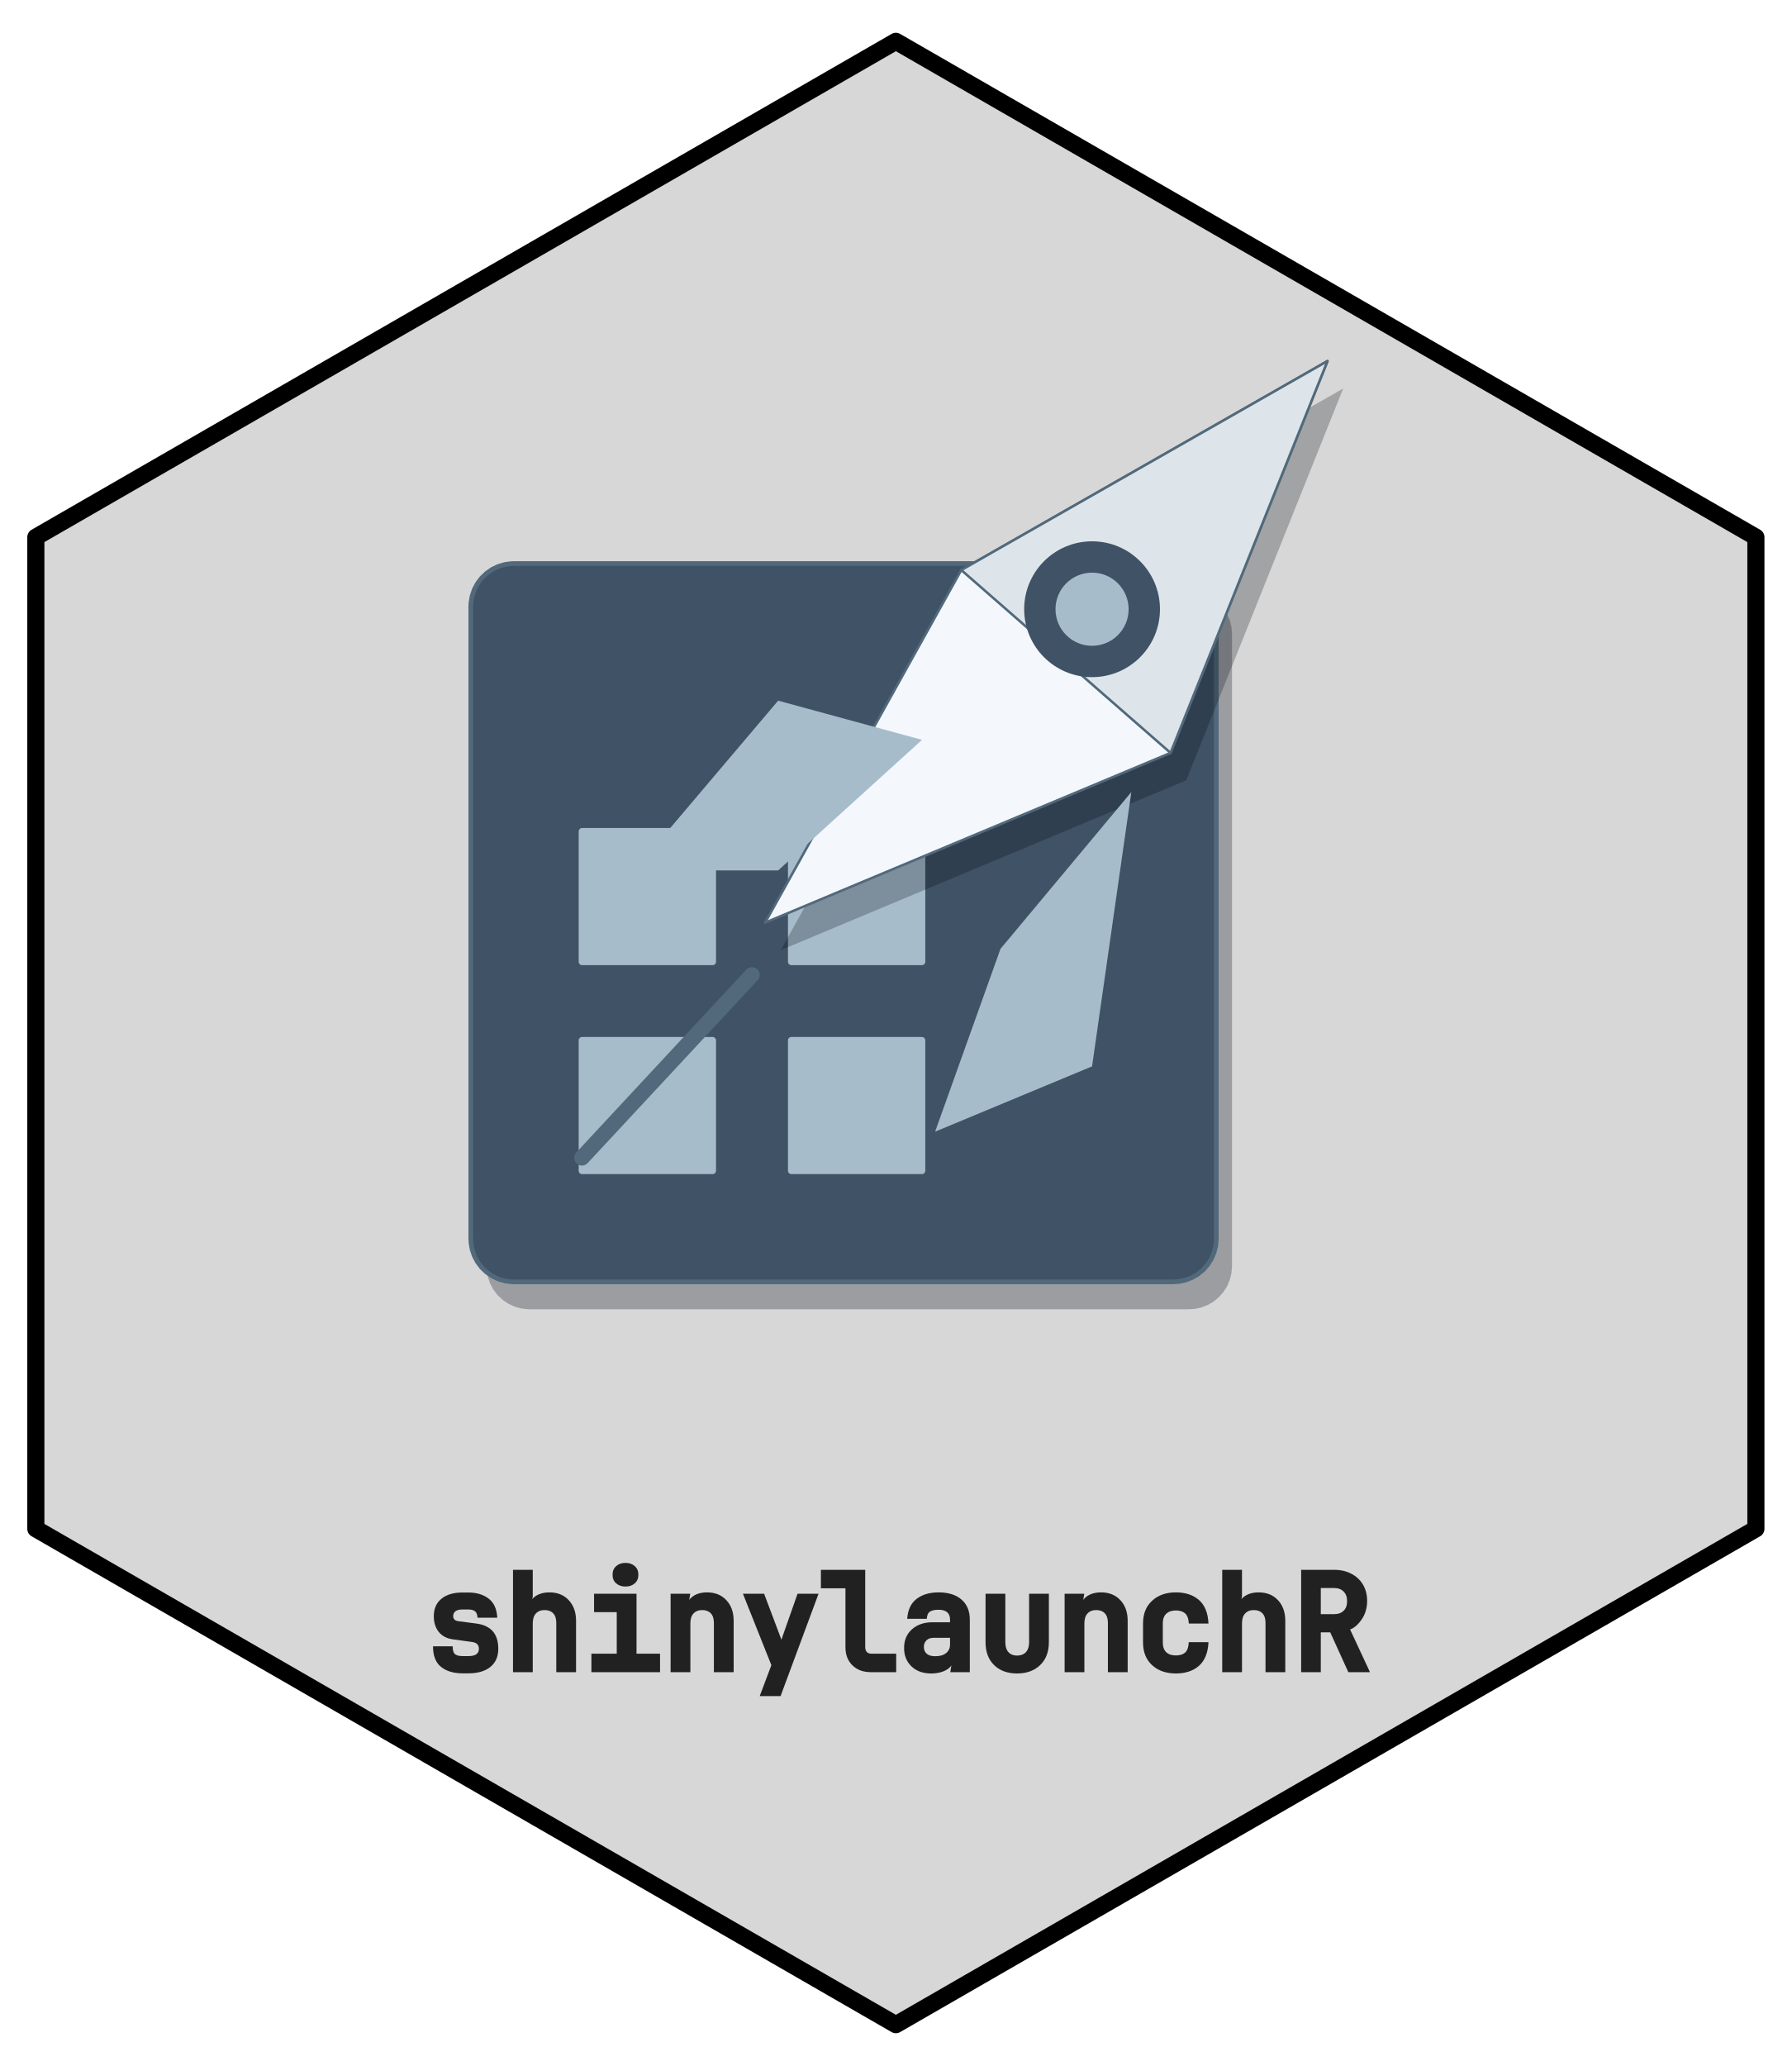
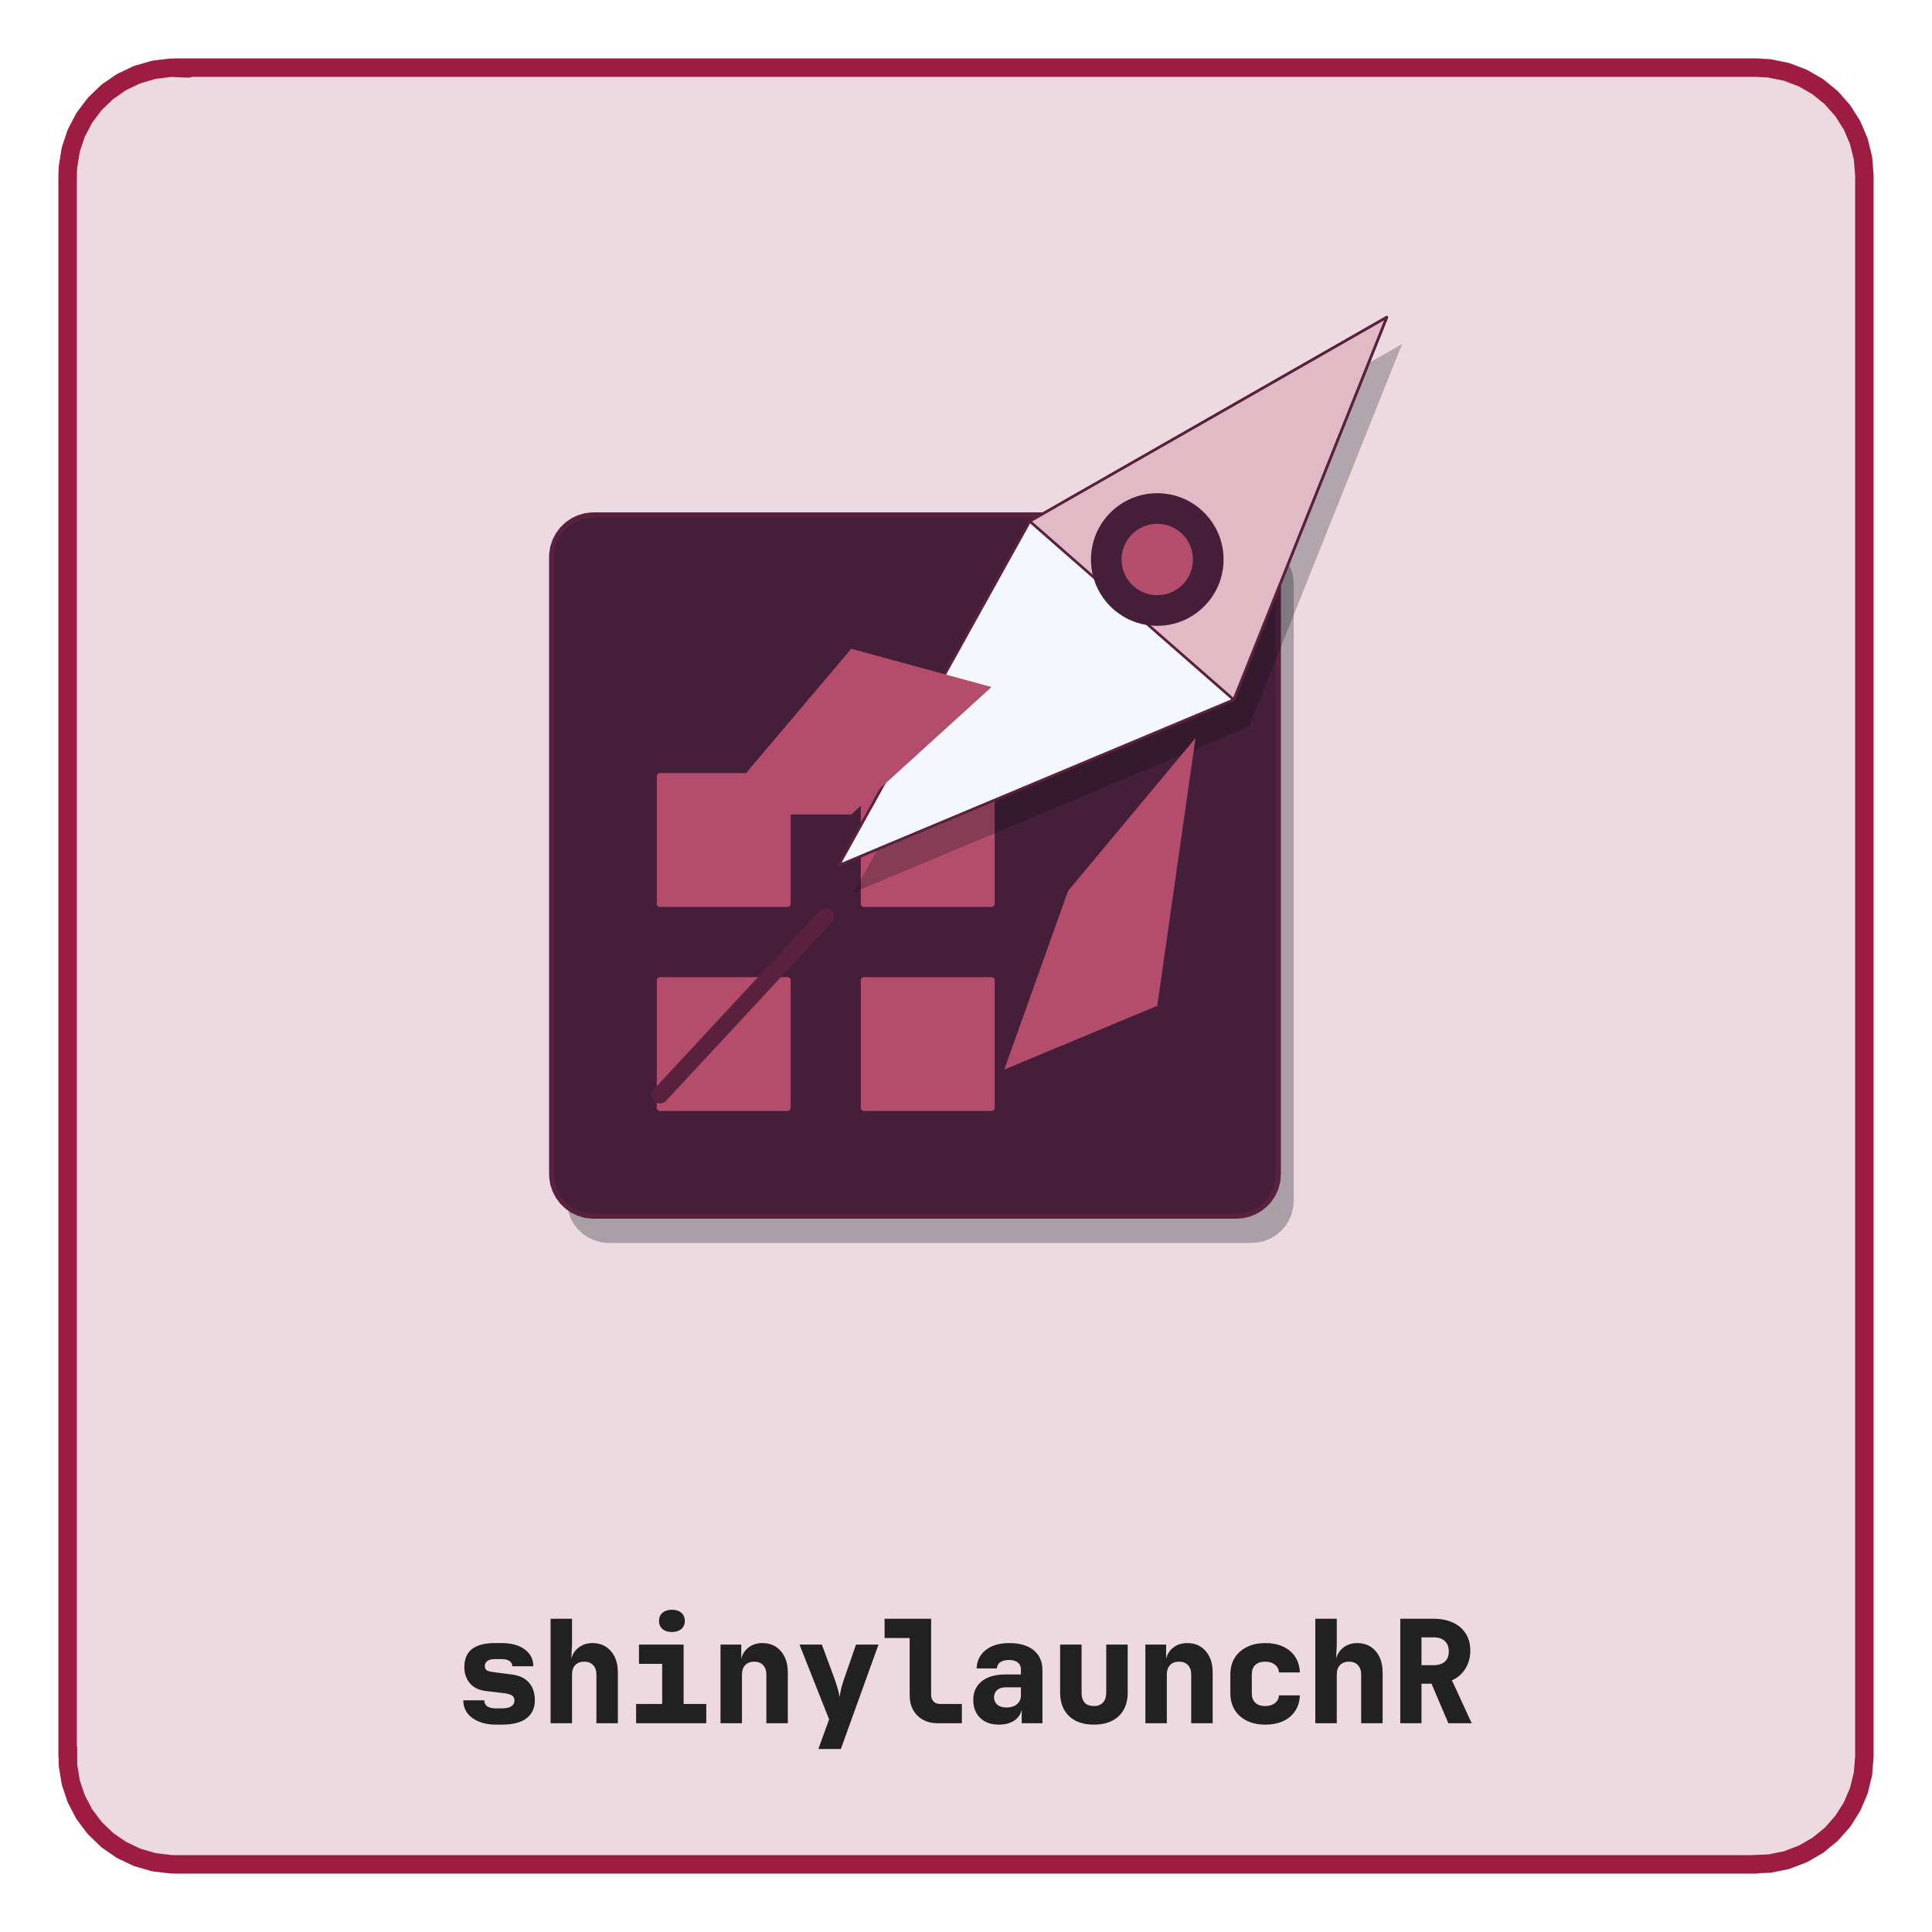
- <svg xmlns="http://www.w3.org/2000/svg" xmlns:xlink="http://www.w3.org/1999/xlink" width="432" height="498" viewBox="0 0 432 498">
+ <svg xmlns="http://www.w3.org/2000/svg" xmlns:xlink="http://www.w3.org/1999/xlink" width="432pt" height="432pt" viewBox="0 0 432 432">
  <defs>
    <g>
      <g id="glyph-0-0">
-         <path d="M 9.547 0.281 C 7.367 0.281 5.633 -0.234 4.344 -1.266 C 3.051 -2.297 2.406 -3.953 2.406 -6.234 L 7.141 -6.234 C 7.141 -5.266 7.332 -4.629 7.719 -4.328 C 8.113 -4.023 8.723 -3.875 9.547 -3.875 L 10.953 -3.875 C 11.816 -3.875 12.453 -4.023 12.859 -4.328 C 13.266 -4.641 13.469 -5.066 13.469 -5.609 C 13.469 -6.566 12.941 -7.117 11.891 -7.266 L 7.25 -7.906 C 5.781 -8.094 4.633 -8.68 3.812 -9.672 C 3 -10.672 2.594 -11.941 2.594 -13.484 C 2.594 -15.297 3.207 -16.703 4.438 -17.703 C 5.664 -18.703 7.348 -19.203 9.484 -19.203 L 10.922 -19.203 C 12.91 -19.203 14.547 -18.707 15.828 -17.719 C 17.109 -16.738 17.797 -15.207 17.891 -13.125 L 13.141 -13.125 C 13.086 -13.906 12.875 -14.43 12.5 -14.703 C 12.133 -14.973 11.609 -15.109 10.922 -15.109 L 9.484 -15.109 C 8.723 -15.109 8.16 -14.961 7.797 -14.672 C 7.441 -14.379 7.266 -13.992 7.266 -13.516 C 7.266 -12.805 7.688 -12.395 8.531 -12.281 L 12.875 -11.719 C 16.383 -11.238 18.141 -9.211 18.141 -5.641 C 18.141 -3.754 17.504 -2.297 16.234 -1.266 C 14.961 -0.234 13.203 0.281 10.953 0.281 Z M 9.547 0.281 " />
+         <path d="M 8.859 0.312 C 7.41 0.312 6.141 0.082 5.047 -0.375 C 3.961 -0.832 3.113 -1.461 2.5 -2.266 C 1.895 -3.078 1.594 -4.031 1.594 -5.125 L 6.297 -5.125 C 6.297 -4.52 6.52 -4.066 6.969 -3.766 C 7.414 -3.473 8.047 -3.328 8.859 -3.328 L 10.266 -3.328 C 11.141 -3.328 11.816 -3.473 12.297 -3.766 C 12.785 -4.066 13.031 -4.5 13.031 -5.062 C 13.031 -5.594 12.836 -5.977 12.453 -6.219 C 12.066 -6.469 11.477 -6.633 10.688 -6.719 L 6.656 -7.203 C 5.094 -7.391 3.895 -7.969 3.062 -8.938 C 2.238 -9.914 1.828 -11.129 1.828 -12.578 C 1.828 -16.141 4.109 -17.922 8.672 -17.922 L 10.172 -17.922 C 12.328 -17.922 14.047 -17.453 15.328 -16.516 C 16.609 -15.578 17.25 -14.316 17.25 -12.734 L 12.547 -12.734 C 12.547 -13.242 12.336 -13.641 11.922 -13.922 C 11.504 -14.203 10.922 -14.344 10.172 -14.344 L 8.672 -14.344 C 7.922 -14.344 7.352 -14.203 6.969 -13.922 C 6.594 -13.641 6.406 -13.254 6.406 -12.766 C 6.406 -12.273 6.586 -11.941 6.953 -11.766 C 7.328 -11.598 7.859 -11.473 8.547 -11.391 L 12.391 -10.906 C 14.109 -10.695 15.406 -10.086 16.281 -9.078 C 17.156 -8.078 17.594 -6.758 17.594 -5.125 C 17.594 -3.395 16.973 -2.055 15.734 -1.109 C 14.504 -0.16 12.68 0.312 10.266 0.312 Z M 8.859 0.312 " />
      </g>
      <g id="glyph-0-1">
-         <path d="M 2.688 0 L 2.688 -24.672 L 7.453 -24.672 L 7.453 -18.25 L 6.766 -14.891 C 6.535 -16.285 6.891 -17.359 7.828 -18.109 C 8.773 -18.859 9.988 -19.234 11.469 -19.234 C 13.406 -19.234 14.957 -18.609 16.125 -17.359 C 17.301 -16.109 17.891 -14.445 17.891 -12.375 L 17.891 0 L 13.125 0 L 13.125 -11.891 C 13.125 -12.91 12.875 -13.676 12.375 -14.188 C 11.883 -14.707 11.195 -14.969 10.312 -14.969 C 9.414 -14.969 8.711 -14.691 8.203 -14.141 C 7.703 -13.598 7.453 -12.805 7.453 -11.766 L 7.453 0 Z M 2.688 0 " />
+         <path d="M 2.109 0 L 2.109 -23.359 L 6.906 -23.359 L 6.906 -17.594 L 6.75 -14.438 C 7.031 -15.5 7.594 -16.344 8.438 -16.969 C 9.281 -17.602 10.297 -17.922 11.484 -17.922 C 13.191 -17.922 14.562 -17.32 15.594 -16.125 C 16.633 -14.938 17.156 -13.348 17.156 -11.359 L 17.156 0 L 12.359 0 L 12.359 -10.875 C 12.359 -11.789 12.113 -12.5 11.625 -13 C 11.145 -13.508 10.477 -13.766 9.625 -13.766 C 8.781 -13.766 8.113 -13.508 7.625 -13 C 7.145 -12.5 6.906 -11.789 6.906 -10.875 L 6.906 0 Z M 2.109 0 " />
      </g>
      <g id="glyph-0-2">
-         <path d="M 2.594 0 L 2.594 -4.453 L 8.703 -4.453 L 8.703 -14.469 L 3.234 -14.469 L 3.234 -18.906 L 13.469 -18.906 L 13.469 -4.453 L 19.141 -4.453 L 19.141 0 Z M 10.812 -20.641 C 9.895 -20.641 9.145 -20.895 8.562 -21.406 C 7.977 -21.926 7.688 -22.613 7.688 -23.469 C 7.688 -24.352 7.977 -25.051 8.562 -25.562 C 9.145 -26.082 9.895 -26.344 10.812 -26.344 C 11.719 -26.344 12.461 -26.082 13.047 -25.562 C 13.629 -25.051 13.922 -24.352 13.922 -23.469 C 13.922 -22.613 13.629 -21.926 13.047 -21.406 C 12.461 -20.895 11.719 -20.641 10.812 -20.641 Z M 10.812 -20.641 " />
+         <path d="M 2.234 0 L 2.234 -4.312 L 8.062 -4.312 L 8.062 -13.281 L 2.875 -13.281 L 2.875 -17.594 L 12.859 -17.594 L 12.859 -4.312 L 17.922 -4.312 L 17.922 0 Z M 10.25 -20.391 C 9.375 -20.391 8.672 -20.613 8.141 -21.062 C 7.617 -21.508 7.359 -22.113 7.359 -22.875 C 7.359 -23.645 7.617 -24.254 8.141 -24.703 C 8.672 -25.148 9.375 -25.375 10.25 -25.375 C 11.125 -25.375 11.82 -25.148 12.344 -24.703 C 12.863 -24.254 13.125 -23.645 13.125 -22.875 C 13.125 -22.113 12.863 -21.508 12.344 -21.062 C 11.82 -20.613 11.125 -20.391 10.25 -20.391 Z M 10.25 -20.391 " />
      </g>
      <g id="glyph-0-3">
-         <path d="M 2.688 0 L 2.688 -18.906 L 7.422 -18.906 L 6.766 -14.891 C 6.535 -16.285 6.891 -17.359 7.828 -18.109 C 8.773 -18.859 9.988 -19.234 11.469 -19.234 C 13.406 -19.234 14.957 -18.609 16.125 -17.359 C 17.301 -16.109 17.891 -14.445 17.891 -12.375 L 17.891 0 L 13.125 0 L 13.125 -11.859 C 13.125 -12.898 12.875 -13.676 12.375 -14.188 C 11.883 -14.707 11.195 -14.969 10.312 -14.969 C 9.414 -14.969 8.711 -14.691 8.203 -14.141 C 7.703 -13.598 7.453 -12.805 7.453 -11.766 L 7.453 0 Z M 2.688 0 " />
+         <path d="M 2.109 0 L 2.109 -17.594 L 6.75 -17.594 L 6.75 -14.406 C 7.008 -15.469 7.555 -16.316 8.391 -16.953 C 9.234 -17.598 10.266 -17.922 11.484 -17.922 C 13.191 -17.922 14.562 -17.32 15.594 -16.125 C 16.633 -14.938 17.156 -13.348 17.156 -11.359 L 17.156 0 L 12.359 0 L 12.359 -10.875 C 12.359 -11.789 12.113 -12.5 11.625 -13 C 11.145 -13.508 10.477 -13.766 9.625 -13.766 C 8.781 -13.766 8.113 -13.508 7.625 -13 C 7.145 -12.5 6.906 -11.789 6.906 -10.875 L 6.906 0 Z M 2.109 0 " />
      </g>
      <g id="glyph-0-4">
-         <path d="M 5.172 5.766 L 7.984 -1.688 L 1.125 -18.906 L 6.234 -18.906 L 10.125 -8.578 C 10.332 -8.086 10.52 -7.555 10.688 -6.984 C 10.863 -6.41 10.781 -6.082 10.438 -6 C 10.082 -6.082 9.988 -6.406 10.156 -6.969 C 10.32 -7.539 10.488 -8.07 10.656 -8.562 L 14.297 -18.906 L 19.359 -18.906 L 10.203 5.766 Z M 5.172 5.766 " />
+         <path d="M 4.984 5.766 L 7.391 -0.859 L 0.766 -17.594 L 5.766 -17.594 L 8.609 -9.922 C 8.816 -9.348 9.031 -8.688 9.25 -7.938 C 9.477 -7.188 9.641 -6.484 9.734 -5.828 C 9.816 -6.484 9.953 -7.188 10.141 -7.938 C 10.336 -8.688 10.539 -9.348 10.75 -9.922 L 13.406 -17.594 L 18.438 -17.594 L 10.016 5.766 Z M 4.984 5.766 " />
      </g>
      <g id="glyph-0-5">
-         <path d="M 12.969 0 C 11.133 0 9.656 -0.547 8.531 -1.641 C 7.406 -2.734 6.844 -4.188 6.844 -6 L 6.844 -20.219 L 0.922 -20.219 L 0.922 -24.672 L 11.609 -24.672 L 11.609 -6.062 C 11.609 -5.539 11.738 -5.141 12 -4.859 C 12.258 -4.586 12.629 -4.453 13.109 -4.453 L 19.078 -4.453 L 19.078 0 Z M 12.969 0 " />
+         <path d="M 12.641 0 C 11.398 0 10.312 -0.258 9.375 -0.781 C 8.438 -1.301 7.707 -2.031 7.188 -2.969 C 6.664 -3.914 6.406 -5.004 6.406 -6.234 L 6.406 -19.047 L 0.797 -19.047 L 0.797 -23.359 L 11.203 -23.359 L 11.203 -6.406 C 11.203 -5.781 11.375 -5.273 11.719 -4.891 C 12.07 -4.504 12.539 -4.312 13.125 -4.312 L 18.078 -4.312 L 18.078 0 Z M 12.641 0 " />
      </g>
      <g id="glyph-0-6">
-         <path d="M 8.5 0.312 C 6.531 0.312 4.953 -0.254 3.766 -1.391 C 2.578 -2.523 1.984 -4.008 1.984 -5.844 C 1.984 -7.707 2.613 -9.203 3.875 -10.328 C 5.145 -11.461 6.801 -12.031 8.844 -12.031 L 13.062 -12.031 L 13.062 -12.656 C 13.062 -14.25 12.133 -15.047 10.281 -15.047 C 9.383 -15.047 8.703 -14.898 8.234 -14.609 C 7.766 -14.316 7.504 -13.734 7.453 -12.859 L 2.734 -12.859 C 2.879 -15.004 3.629 -16.602 4.984 -17.656 C 6.348 -18.707 8.125 -19.234 10.312 -19.234 C 12.656 -19.234 14.492 -18.656 15.828 -17.5 C 17.16 -16.344 17.828 -14.738 17.828 -12.688 L 17.828 0 L 13.125 0 L 13.75 -3.922 L 13.781 -3.922 C 14.008 -2.555 13.598 -1.508 12.547 -0.781 C 11.492 -0.051 10.145 0.312 8.5 0.312 Z M 9.484 -3.844 C 10.629 -3.844 11.508 -4.098 12.125 -4.609 C 12.75 -5.129 13.062 -5.816 13.062 -6.672 L 13.062 -8.281 L 9.109 -8.281 C 8.367 -8.281 7.789 -8.078 7.375 -7.672 C 6.957 -7.266 6.75 -6.738 6.75 -6.094 C 6.75 -5.395 6.977 -4.844 7.438 -4.438 C 7.906 -4.039 8.586 -3.844 9.484 -3.844 Z M 9.484 -3.844 " />
+         <path d="M 7.328 0.312 C 5.578 0.312 4.188 -0.191 3.156 -1.203 C 2.133 -2.211 1.625 -3.539 1.625 -5.188 C 1.625 -6.957 2.254 -8.352 3.516 -9.375 C 4.773 -10.395 6.547 -10.906 8.828 -10.906 L 12.281 -10.906 L 12.281 -12.031 C 12.281 -12.695 12.051 -13.211 11.594 -13.578 C 11.133 -13.953 10.477 -14.141 9.625 -14.141 C 8.82 -14.141 8.176 -13.977 7.688 -13.656 C 7.207 -13.344 6.945 -12.875 6.906 -12.25 L 2.375 -12.25 C 2.438 -13.977 3.117 -15.352 4.422 -16.375 C 5.723 -17.406 7.484 -17.922 9.703 -17.922 C 12.023 -17.922 13.836 -17.383 15.141 -16.312 C 16.441 -15.25 17.094 -13.758 17.094 -11.844 L 17.094 0 L 12.453 0 L 12.453 -3.047 C 12.234 -1.992 11.672 -1.172 10.766 -0.578 C 9.859 0.016 8.711 0.312 7.328 0.312 Z M 9.031 -3.516 C 10.031 -3.516 10.82 -3.766 11.406 -4.266 C 11.988 -4.773 12.281 -5.43 12.281 -6.234 L 12.281 -8.031 L 8.922 -8.031 C 8.066 -8.031 7.41 -7.82 6.953 -7.406 C 6.492 -6.988 6.266 -6.453 6.266 -5.797 C 6.266 -5.129 6.504 -4.582 6.984 -4.156 C 7.473 -3.727 8.156 -3.516 9.031 -3.516 Z M 9.031 -3.516 " />
      </g>
      <g id="glyph-0-7">
-         <path d="M 10.219 0.312 C 7.914 0.312 6.07 -0.359 4.688 -1.703 C 3.312 -3.055 2.625 -4.883 2.625 -7.188 L 2.625 -18.906 L 7.391 -18.906 L 7.391 -7.219 C 7.391 -6.188 7.641 -5.391 8.141 -4.828 C 8.641 -4.273 9.332 -4 10.219 -4 C 11.133 -4 11.848 -4.273 12.359 -4.828 C 12.867 -5.391 13.125 -6.188 13.125 -7.219 L 13.125 -18.906 L 17.891 -18.906 L 17.891 -7.188 C 17.891 -4.883 17.188 -3.055 15.781 -1.703 C 14.383 -0.359 12.531 0.312 10.219 0.312 Z M 10.219 0.312 " />
+         <path d="M 9.594 0.312 C 7.227 0.312 5.379 -0.32 4.047 -1.594 C 2.711 -2.875 2.047 -4.625 2.047 -6.844 L 2.047 -17.594 L 6.844 -17.594 L 6.844 -6.875 C 6.844 -4.852 7.758 -3.844 9.594 -3.844 C 10.469 -3.844 11.145 -4.102 11.625 -4.625 C 12.113 -5.145 12.359 -5.895 12.359 -6.875 L 12.359 -17.594 L 17.156 -17.594 L 17.156 -6.844 C 17.156 -4.602 16.484 -2.848 15.141 -1.578 C 13.797 -0.316 11.945 0.312 9.594 0.312 Z M 9.594 0.312 " />
      </g>
      <g id="glyph-0-8">
-         <path d="M 10.516 0.312 C 8.148 0.312 6.238 -0.352 4.781 -1.688 C 3.32 -3.031 2.594 -4.852 2.594 -7.156 L 2.594 -11.766 C 2.594 -14.055 3.32 -15.875 4.781 -17.219 C 6.238 -18.562 8.148 -19.234 10.516 -19.234 C 12.816 -19.234 14.672 -18.617 16.078 -17.391 C 17.484 -16.172 18.25 -14.281 18.375 -11.719 L 13.641 -11.719 C 13.555 -12.938 13.242 -13.766 12.703 -14.203 C 12.172 -14.648 11.441 -14.875 10.516 -14.875 C 9.516 -14.875 8.738 -14.609 8.188 -14.078 C 7.633 -13.555 7.359 -12.797 7.359 -11.797 L 7.359 -7.156 C 7.359 -6.125 7.633 -5.344 8.188 -4.812 C 8.738 -4.289 9.516 -4.031 10.516 -4.031 C 11.461 -4.031 12.195 -4.254 12.719 -4.703 C 13.25 -5.148 13.551 -5.992 13.625 -7.234 L 18.375 -7.234 C 18.25 -4.672 17.484 -2.77 16.078 -1.531 C 14.672 -0.301 12.816 0.312 10.516 0.312 Z M 10.516 0.312 " />
+         <path d="M 9.891 0.312 C 8.328 0.312 6.957 0.02 5.781 -0.562 C 4.613 -1.145 3.707 -1.961 3.062 -3.016 C 2.426 -4.078 2.109 -5.312 2.109 -6.719 L 2.109 -10.875 C 2.109 -12.312 2.426 -13.551 3.062 -14.594 C 3.707 -15.633 4.613 -16.445 5.781 -17.031 C 6.957 -17.625 8.328 -17.922 9.891 -17.922 C 12.211 -17.922 14.066 -17.332 15.453 -16.156 C 16.836 -14.988 17.57 -13.391 17.656 -11.359 L 12.984 -11.359 C 12.922 -12.109 12.609 -12.695 12.047 -13.125 C 11.484 -13.551 10.766 -13.766 9.891 -13.766 C 8.93 -13.766 8.191 -13.516 7.672 -13.016 C 7.16 -12.523 6.906 -11.812 6.906 -10.875 L 6.906 -6.719 C 6.906 -5.801 7.16 -5.094 7.672 -4.594 C 8.191 -4.094 8.93 -3.844 9.891 -3.844 C 10.766 -3.844 11.484 -4.051 12.047 -4.469 C 12.609 -4.883 12.922 -5.473 12.984 -6.234 L 17.656 -6.234 C 17.57 -4.211 16.836 -2.613 15.453 -1.438 C 14.066 -0.27 12.211 0.312 9.891 0.312 Z M 9.891 0.312 " />
      </g>
      <g id="glyph-0-9">
-         <path d="M 2.719 0 L 2.719 -24.672 L 10.672 -24.672 C 12.223 -24.672 13.598 -24.359 14.797 -23.734 C 16.004 -23.117 16.941 -22.25 17.609 -21.125 C 18.285 -20 18.625 -18.68 18.625 -17.172 C 18.625 -15.473 18.188 -13.988 17.312 -12.719 C 16.445 -11.457 15.516 -10.648 14.516 -10.297 L 19.312 0 L 14.094 0 L 9.734 -9.594 L 7.453 -9.594 L 7.453 0 Z M 7.453 -13.984 L 10.672 -13.984 C 11.648 -13.984 12.414 -14.258 12.969 -14.812 C 13.52 -15.363 13.797 -16.129 13.797 -17.109 C 13.797 -18.098 13.516 -18.875 12.953 -19.438 C 12.391 -20 11.629 -20.281 10.672 -20.281 L 7.453 -20.281 Z M 7.453 -13.984 " />
+         <path d="M 2.109 0 L 2.109 -23.359 L 9.594 -23.359 C 11.258 -23.359 12.703 -23.066 13.922 -22.484 C 15.141 -21.91 16.082 -21.094 16.75 -20.031 C 17.426 -18.969 17.766 -17.707 17.766 -16.25 C 17.766 -14.738 17.395 -13.383 16.656 -12.188 C 15.914 -11 14.914 -10.133 13.656 -9.594 L 18.078 0 L 12.859 0 L 9.094 -8.828 L 6.844 -8.828 L 6.844 0 Z M 6.844 -12.984 L 9.594 -12.984 C 10.664 -12.984 11.492 -13.25 12.078 -13.781 C 12.66 -14.32 12.953 -15.07 12.953 -16.031 C 12.953 -17.031 12.66 -17.805 12.078 -18.359 C 11.492 -18.922 10.664 -19.203 9.594 -19.203 L 6.844 -19.203 Z M 6.844 -12.984 " />
      </g>
    </g>
  </defs>
-   <path fill-rule="nonzero" fill="rgb(84.314%, 84.314%, 84.314%)" fill-opacity="1" stroke-width="4.125" stroke-linecap="round" stroke-linejoin="round" stroke="rgb(0%, 0%, 0%)" stroke-opacity="1" stroke-miterlimit="10" d="M 216 9.961 L 423.359 129.48 L 423.359 368.52 L 216 488.039 L 8.641 368.52 L 8.641 129.48 Z M 216 9.961 " />
-   <path fill-rule="nonzero" fill="rgb(1.176%, 3.922%, 7.059%)" fill-opacity="0.278" d="M 127.684 315.602 L 286.656 315.602 L 286.238 315.594 L 287.91 315.527 L 289.547 315.191 L 291.113 314.602 L 292.559 313.766 L 293.855 312.707 L 294.965 311.453 L 295.859 310.043 L 296.512 308.504 L 296.914 306.879 L 297.047 305.215 L 297.047 152.832 L 296.914 151.168 L 296.512 149.543 L 295.859 148.004 L 294.965 146.59 L 293.855 145.34 L 292.559 144.281 L 291.113 143.445 L 289.547 142.855 L 287.91 142.52 L 286.656 142.445 L 127.684 142.445 L 128.934 142.52 L 127.262 142.453 L 125.605 142.652 L 123.996 143.117 L 122.488 143.836 L 121.109 144.785 L 119.906 145.945 L 118.902 147.281 L 118.125 148.762 L 117.594 150.348 L 117.324 151.996 L 117.293 152.832 L 117.293 305.215 L 117.324 304.379 L 117.324 306.051 L 117.594 307.699 L 118.125 309.285 L 118.902 310.766 L 119.906 312.102 L 121.109 313.262 L 122.488 314.211 L 123.996 314.926 L 125.605 315.395 L 127.262 315.594 Z M 127.684 315.602 " />
-   <path fill-rule="nonzero" fill="rgb(25.098%, 32.157%, 39.608%)" fill-opacity="1" stroke-width="1.125" stroke-linecap="round" stroke-linejoin="round" stroke="rgb(31.765%, 41.176%, 48.235%)" stroke-opacity="1" stroke-miterlimit="10" d="M 123.898 308.992 L 282.875 308.992 L 282.457 308.984 L 284.125 308.914 L 285.766 308.582 L 287.328 307.988 L 288.777 307.152 L 290.07 306.094 L 291.18 304.844 L 292.074 303.43 L 292.73 301.891 L 293.129 300.27 L 293.262 298.602 L 293.262 146.223 L 293.129 144.555 L 292.73 142.934 L 292.074 141.395 L 291.18 139.98 L 290.07 138.73 L 288.777 137.672 L 287.328 136.836 L 285.766 136.242 L 284.125 135.906 L 282.875 135.832 L 123.898 135.832 L 125.148 135.906 L 123.48 135.84 L 121.82 136.043 L 120.215 136.508 L 118.703 137.223 L 117.328 138.176 L 116.121 139.332 L 115.117 140.668 L 114.34 142.148 L 113.809 143.734 L 113.543 145.387 L 113.508 146.223 L 113.508 298.602 L 113.543 297.766 L 113.543 299.438 L 113.809 301.09 L 114.34 302.676 L 115.117 304.156 L 116.121 305.492 L 117.328 306.648 L 118.703 307.598 L 120.215 308.316 L 121.82 308.781 L 123.48 308.984 Z M 123.898 308.992 " />
-   <path fill-rule="nonzero" fill="rgb(65.49%, 73.725%, 79.608%)" fill-opacity="1" d="M 140.352 283.016 L 171.812 283.016 L 171.777 283.016 L 171.91 283.012 L 172.043 282.984 L 172.164 282.938 L 172.281 282.871 L 172.383 282.785 L 172.473 282.688 L 172.543 282.574 L 172.594 282.453 L 172.629 282.324 L 172.637 282.191 L 172.637 250.785 L 172.629 250.652 L 172.594 250.523 L 172.543 250.402 L 172.473 250.289 L 172.383 250.191 L 172.281 250.105 L 172.164 250.039 L 172.043 249.992 L 171.91 249.965 L 171.812 249.961 L 140.352 249.961 L 140.453 249.965 L 140.32 249.961 L 140.188 249.977 L 140.059 250.012 L 139.938 250.07 L 139.828 250.145 L 139.734 250.238 L 139.652 250.344 L 139.59 250.461 L 139.551 250.59 L 139.527 250.719 L 139.523 250.785 L 139.523 282.191 L 139.527 282.125 L 139.527 282.258 L 139.551 282.391 L 139.59 282.516 L 139.652 282.633 L 139.734 282.738 L 139.828 282.832 L 139.938 282.906 L 140.059 282.965 L 140.188 283 L 140.32 283.016 Z M 140.352 283.016 " />
-   <path fill-rule="nonzero" fill="rgb(65.49%, 73.725%, 79.608%)" fill-opacity="1" d="M 140.352 232.645 L 171.812 232.645 L 171.777 232.645 L 171.91 232.637 L 172.043 232.609 L 172.164 232.562 L 172.281 232.496 L 172.383 232.414 L 172.473 232.312 L 172.543 232.203 L 172.594 232.078 L 172.629 231.949 L 172.637 231.816 L 172.637 200.414 L 172.629 200.281 L 172.594 200.152 L 172.543 200.027 L 172.473 199.918 L 172.383 199.816 L 172.281 199.734 L 172.164 199.664 L 172.043 199.617 L 171.91 199.594 L 171.812 199.586 L 140.352 199.586 L 140.453 199.594 L 140.32 199.586 L 140.188 199.602 L 140.059 199.641 L 139.938 199.695 L 139.828 199.773 L 139.734 199.863 L 139.652 199.973 L 139.59 200.09 L 139.551 200.215 L 139.527 200.348 L 139.523 200.414 L 139.523 231.816 L 139.527 231.75 L 139.527 231.883 L 139.551 232.016 L 139.59 232.141 L 139.652 232.258 L 139.734 232.367 L 139.828 232.457 L 139.938 232.531 L 140.059 232.59 L 140.188 232.629 L 140.32 232.645 Z M 140.352 232.645 " />
-   <path fill-rule="nonzero" fill="rgb(65.49%, 73.725%, 79.608%)" fill-opacity="1" d="M 190.809 283.016 L 222.27 283.016 L 222.234 283.016 L 222.367 283.012 L 222.5 282.984 L 222.625 282.938 L 222.738 282.871 L 222.84 282.785 L 222.93 282.688 L 223 282.574 L 223.055 282.453 L 223.086 282.324 L 223.094 282.191 L 223.094 250.785 L 223.086 250.652 L 223.055 250.523 L 223 250.402 L 222.93 250.289 L 222.84 250.191 L 222.738 250.105 L 222.625 250.039 L 222.5 249.992 L 222.367 249.965 L 222.27 249.961 L 190.809 249.961 L 190.91 249.965 L 190.777 249.961 L 190.645 249.977 L 190.516 250.012 L 190.395 250.07 L 190.285 250.145 L 190.191 250.238 L 190.109 250.344 L 190.051 250.461 L 190.008 250.59 L 189.984 250.719 L 189.984 282.191 L 189.984 282.125 L 189.984 282.258 L 190.008 282.391 L 190.051 282.516 L 190.109 282.633 L 190.191 282.738 L 190.285 282.832 L 190.395 282.906 L 190.516 282.965 L 190.645 283 L 190.777 283.016 Z M 190.809 283.016 " />
-   <path fill-rule="nonzero" fill="rgb(65.49%, 73.725%, 79.608%)" fill-opacity="1" d="M 190.809 232.645 L 222.27 232.645 L 222.234 232.645 L 222.367 232.637 L 222.5 232.609 L 222.625 232.562 L 222.738 232.496 L 222.84 232.414 L 222.93 232.312 L 223 232.203 L 223.055 232.078 L 223.086 231.949 L 223.094 231.816 L 223.094 200.414 L 223.086 200.281 L 223.055 200.152 L 223 200.027 L 222.93 199.918 L 222.84 199.816 L 222.738 199.734 L 222.625 199.664 L 222.5 199.617 L 222.367 199.594 L 222.27 199.586 L 190.809 199.586 L 190.91 199.594 L 190.777 199.586 L 190.645 199.602 L 190.516 199.641 L 190.395 199.695 L 190.285 199.773 L 190.191 199.863 L 190.109 199.973 L 190.051 200.09 L 190.008 200.215 L 189.984 200.348 L 189.984 231.816 L 189.984 231.75 L 189.984 231.883 L 190.008 232.016 L 190.051 232.141 L 190.109 232.258 L 190.191 232.367 L 190.285 232.457 L 190.395 232.531 L 190.516 232.59 L 190.645 232.629 L 190.777 232.645 Z M 190.809 232.645 " />
-   <path fill-rule="nonzero" fill="rgb(1.176%, 3.922%, 7.059%)" fill-opacity="0.251" d="M 188.25 229.023 L 235.551 144.02 L 323.852 93.645 L 286.012 188.094 Z M 188.25 229.023 " />
-   <path fill-rule="nonzero" fill="rgb(95.686%, 97.255%, 98.824%)" fill-opacity="1" stroke-width="0.6" stroke-linecap="round" stroke-linejoin="round" stroke="rgb(31.765%, 41.176%, 48.235%)" stroke-opacity="1" stroke-miterlimit="10" d="M 184.465 222.41 L 231.77 137.406 L 320.07 87.031 L 282.227 181.484 Z M 184.465 222.41 " />
-   <path fill-rule="nonzero" fill="rgb(86.667%, 89.804%, 92.157%)" fill-opacity="1" stroke-width="0.6" stroke-linecap="round" stroke-linejoin="round" stroke="rgb(31.765%, 41.176%, 48.235%)" stroke-opacity="1" stroke-miterlimit="10" d="M 231.77 137.406 L 282.227 181.484 L 320.07 87.031 Z M 231.77 137.406 " />
-   <path fill-rule="nonzero" fill="rgb(65.49%, 73.725%, 79.608%)" fill-opacity="1" d="M 187.617 209.816 L 222.309 178.336 L 187.617 168.891 L 152.93 209.816 Z M 187.617 209.816 " />
-   <path fill-rule="nonzero" fill="rgb(65.49%, 73.725%, 79.608%)" fill-opacity="1" d="M 241.23 228.707 L 272.766 190.93 L 263.305 257.043 L 225.461 272.785 Z M 241.23 228.707 " />
-   <path fill-rule="nonzero" fill="rgb(25.098%, 32.157%, 39.608%)" fill-opacity="1" d="M 279.676 146.852 C 279.676 155.895 272.344 163.223 263.305 163.223 C 254.262 163.223 246.934 155.895 246.934 146.852 C 246.934 137.809 254.262 130.48 263.305 130.48 C 272.344 130.48 279.676 137.809 279.676 146.852 " />
-   <path fill-rule="nonzero" fill="rgb(65.49%, 73.725%, 79.608%)" fill-opacity="1" d="M 272.121 146.852 C 272.121 151.719 268.172 155.668 263.305 155.668 C 258.434 155.668 254.488 151.719 254.488 146.852 C 254.488 141.984 258.434 138.035 263.305 138.035 C 268.172 138.035 272.121 141.984 272.121 146.852 " />
-   <path fill="none" stroke-width="3.75" stroke-linecap="round" stroke-linejoin="round" stroke="rgb(31.765%, 41.176%, 48.235%)" stroke-opacity="1" stroke-miterlimit="10" d="M 181.309 235.004 L 140.312 279.082 " />
+   <path fill-rule="nonzero" fill="rgb(92.941%, 85.49%, 87.843%)" fill-opacity="1" stroke-width="4.125" stroke-linecap="round" stroke-linejoin="round" stroke="rgb(61.961%, 10.588%, 25.882%)" stroke-opacity="1" stroke-miterlimit="10" d="M 39.227 416.879 L 392.773 416.879 L 391.805 416.859 L 395.68 416.703 L 399.48 415.93 L 403.109 414.551 L 406.469 412.613 L 409.473 410.16 L 412.047 407.254 L 414.117 403.977 L 415.641 400.406 L 416.566 396.641 L 416.879 392.773 L 416.879 39.227 L 416.566 35.359 L 415.641 31.594 L 414.117 28.023 L 412.047 24.746 L 409.473 21.84 L 406.469 19.387 L 403.109 17.449 L 399.48 16.07 L 395.68 15.297 L 392.773 15.121 L 39.227 15.121 L 42.133 15.297 L 38.254 15.141 L 34.402 15.605 L 30.676 16.688 L 27.172 18.348 L 23.98 20.555 L 21.184 23.242 L 18.852 26.344 L 17.051 29.777 L 15.82 33.457 L 15.199 37.285 L 15.121 39.227 L 15.121 392.773 L 15.199 390.836 L 15.199 394.715 L 15.82 398.543 L 17.051 402.223 L 18.852 405.656 L 21.184 408.758 L 23.98 411.445 L 27.172 413.652 L 30.676 415.312 L 34.402 416.395 L 38.254 416.859 Z M 39.227 416.879 " />
+   <path fill-rule="nonzero" fill="rgb(1.176%, 3.922%, 7.059%)" fill-opacity="0.278" d="M 136.168 277.93 L 279.867 277.93 L 279.488 277.926 L 281 277.863 L 282.484 277.559 L 283.902 277.023 L 285.211 276.266 L 286.383 275.309 L 287.391 274.176 L 288.199 272.895 L 288.793 271.504 L 289.152 270.031 L 289.277 268.523 L 289.277 130.523 L 289.152 129.016 L 288.793 127.547 L 288.199 126.152 L 287.391 124.871 L 286.383 123.738 L 285.211 122.781 L 283.902 122.023 L 282.484 121.488 L 281 121.184 L 279.867 121.117 L 136.168 121.117 L 137.301 121.184 L 135.789 121.125 L 134.285 121.305 L 132.828 121.727 L 131.461 122.375 L 130.215 123.234 L 129.125 124.285 L 128.215 125.496 L 127.512 126.836 L 127.031 128.273 L 126.789 129.766 L 126.758 130.523 L 126.758 268.523 L 126.789 267.766 L 126.789 269.281 L 127.031 270.773 L 127.512 272.211 L 128.215 273.551 L 129.125 274.762 L 130.215 275.812 L 131.461 276.672 L 132.828 277.32 L 134.285 277.742 L 135.789 277.926 Z M 136.168 277.93 " />
+   <path fill-rule="nonzero" fill="rgb(27.059%, 12.157%, 22.353%)" fill-opacity="1" stroke-width="1.125" stroke-linecap="round" stroke-linejoin="round" stroke="rgb(34.902%, 12.941%, 24.314%)" stroke-opacity="1" stroke-miterlimit="10" d="M 132.746 271.945 L 276.445 271.945 L 276.066 271.938 L 277.578 271.875 L 279.062 271.574 L 280.48 271.035 L 281.789 270.277 L 282.965 269.32 L 283.969 268.188 L 284.777 266.906 L 285.371 265.516 L 285.734 264.043 L 285.855 262.535 L 285.855 124.535 L 285.734 123.027 L 285.371 121.559 L 284.777 120.164 L 283.969 118.883 L 282.965 117.75 L 281.789 116.793 L 280.48 116.035 L 279.062 115.5 L 277.578 115.195 L 276.445 115.129 L 132.746 115.129 L 133.879 115.195 L 132.367 115.137 L 130.863 115.316 L 129.41 115.738 L 128.039 116.387 L 126.793 117.25 L 125.703 118.297 L 124.793 119.508 L 124.09 120.848 L 123.609 122.285 L 123.367 123.781 L 123.336 124.535 L 123.336 262.535 L 123.367 261.777 L 123.367 263.293 L 123.609 264.785 L 124.09 266.223 L 124.793 267.562 L 125.703 268.773 L 126.793 269.824 L 128.039 270.684 L 129.41 271.332 L 130.863 271.754 L 132.367 271.938 Z M 132.746 271.945 " />
+   <path fill-rule="nonzero" fill="rgb(70.196%, 30.196%, 41.961%)" fill-opacity="1" d="M 147.605 248.422 L 176.047 248.422 L 176.016 248.422 L 176.137 248.418 L 176.254 248.391 L 176.367 248.348 L 176.473 248.289 L 176.566 248.215 L 176.645 248.121 L 176.711 248.02 L 176.758 247.91 L 176.785 247.793 L 176.797 247.672 L 176.797 219.234 L 176.785 219.113 L 176.758 218.996 L 176.711 218.883 L 176.645 218.781 L 176.566 218.691 L 176.473 218.617 L 176.367 218.555 L 176.254 218.512 L 176.137 218.488 L 176.047 218.484 L 147.605 218.484 L 147.695 218.488 L 147.578 218.484 L 147.457 218.5 L 147.34 218.531 L 147.234 218.586 L 147.133 218.652 L 147.047 218.734 L 146.973 218.832 L 146.918 218.938 L 146.879 219.055 L 146.859 219.172 L 146.859 247.672 L 146.859 247.613 L 146.859 247.734 L 146.879 247.852 L 146.918 247.965 L 146.973 248.074 L 147.047 248.168 L 147.133 248.254 L 147.234 248.32 L 147.34 248.371 L 147.457 248.406 L 147.578 248.422 Z M 147.605 248.422 " />
+   <path fill-rule="nonzero" fill="rgb(70.196%, 30.196%, 41.961%)" fill-opacity="1" d="M 147.605 202.801 L 176.047 202.801 L 176.016 202.801 L 176.137 202.797 L 176.254 202.773 L 176.367 202.73 L 176.473 202.668 L 176.566 202.594 L 176.645 202.504 L 176.711 202.402 L 176.758 202.289 L 176.785 202.176 L 176.797 202.055 L 176.797 173.613 L 176.785 173.492 L 176.758 173.375 L 176.711 173.266 L 176.645 173.164 L 176.566 173.074 L 176.473 172.996 L 176.367 172.938 L 176.254 172.895 L 176.137 172.871 L 176.047 172.863 L 147.605 172.863 L 147.695 172.871 L 147.578 172.867 L 147.457 172.879 L 147.34 172.914 L 147.234 172.965 L 147.133 173.035 L 147.047 173.117 L 146.973 173.215 L 146.918 173.32 L 146.879 173.434 L 146.859 173.555 L 146.859 202.055 L 146.859 201.992 L 146.859 202.113 L 146.879 202.234 L 146.918 202.348 L 146.973 202.453 L 147.047 202.551 L 147.133 202.633 L 147.234 202.703 L 147.34 202.754 L 147.457 202.789 L 147.578 202.801 Z M 147.605 202.801 " />
+   <path fill-rule="nonzero" fill="rgb(70.196%, 30.196%, 41.961%)" fill-opacity="1" d="M 193.227 248.422 L 221.668 248.422 L 221.637 248.422 L 221.758 248.418 L 221.875 248.391 L 221.988 248.348 L 222.094 248.289 L 222.184 248.215 L 222.266 248.121 L 222.328 248.02 L 222.375 247.91 L 222.406 247.793 L 222.414 247.672 L 222.414 219.234 L 222.406 219.113 L 222.375 218.996 L 222.328 218.883 L 222.266 218.781 L 222.184 218.691 L 222.094 218.617 L 221.988 218.555 L 221.875 218.512 L 221.758 218.488 L 221.668 218.484 L 193.227 218.484 L 193.316 218.488 L 193.195 218.484 L 193.078 218.5 L 192.961 218.531 L 192.852 218.586 L 192.754 218.652 L 192.664 218.734 L 192.594 218.832 L 192.539 218.938 L 192.5 219.055 L 192.48 219.172 L 192.477 219.234 L 192.477 247.672 L 192.48 247.613 L 192.48 247.734 L 192.5 247.852 L 192.539 247.965 L 192.594 248.074 L 192.664 248.168 L 192.754 248.254 L 192.852 248.32 L 192.961 248.371 L 193.078 248.406 L 193.195 248.422 Z M 193.227 248.422 " />
+   <path fill-rule="nonzero" fill="rgb(70.196%, 30.196%, 41.961%)" fill-opacity="1" d="M 193.227 202.801 L 221.668 202.801 L 221.637 202.801 L 221.758 202.797 L 221.875 202.773 L 221.988 202.73 L 222.094 202.668 L 222.184 202.594 L 222.266 202.504 L 222.328 202.402 L 222.375 202.289 L 222.406 202.176 L 222.414 202.055 L 222.414 173.613 L 222.406 173.492 L 222.375 173.375 L 222.328 173.266 L 222.266 173.164 L 222.184 173.074 L 222.094 172.996 L 221.988 172.938 L 221.875 172.895 L 221.758 172.871 L 221.668 172.863 L 193.227 172.863 L 193.316 172.871 L 193.195 172.867 L 193.078 172.879 L 192.961 172.914 L 192.852 172.965 L 192.754 173.035 L 192.664 173.117 L 192.594 173.215 L 192.539 173.32 L 192.5 173.434 L 192.48 173.555 L 192.477 173.613 L 192.477 202.055 L 192.48 201.992 L 192.48 202.113 L 192.5 202.234 L 192.539 202.348 L 192.594 202.453 L 192.664 202.551 L 192.754 202.633 L 192.852 202.703 L 192.961 202.754 L 193.078 202.789 L 193.195 202.801 Z M 193.227 202.801 " />
+   <path fill-rule="nonzero" fill="rgb(1.176%, 3.922%, 7.059%)" fill-opacity="0.251" d="M 190.91 199.523 L 233.676 122.543 L 313.512 76.922 L 279.297 162.457 Z M 190.91 199.523 " />
+   <path fill-rule="nonzero" fill="rgb(95.686%, 97.255%, 98.824%)" fill-opacity="1" stroke-width="0.6" stroke-linecap="round" stroke-linejoin="round" stroke="rgb(34.902%, 12.941%, 24.314%)" stroke-opacity="1" stroke-miterlimit="10" d="M 187.488 193.535 L 230.258 116.555 L 310.09 70.934 L 275.875 156.469 Z M 187.488 193.535 " />
+   <path fill-rule="nonzero" fill="rgb(88.235%, 72.941%, 77.647%)" fill-opacity="1" stroke-width="0.6" stroke-linecap="round" stroke-linejoin="round" stroke="rgb(34.902%, 12.941%, 24.314%)" stroke-opacity="1" stroke-miterlimit="10" d="M 230.258 116.555 L 275.875 156.469 L 310.09 70.934 Z M 230.258 116.555 " />
+   <path fill-rule="nonzero" fill="rgb(70.196%, 30.196%, 41.961%)" fill-opacity="1" d="M 190.34 182.133 L 221.703 153.621 L 190.34 145.066 L 158.977 182.133 Z M 190.34 182.133 " />
+   <path fill-rule="nonzero" fill="rgb(70.196%, 30.196%, 41.961%)" fill-opacity="1" d="M 238.809 199.238 L 267.32 165.023 L 258.77 224.898 L 224.555 239.156 Z M 238.809 199.238 " />
+   <path fill-rule="nonzero" fill="rgb(27.059%, 12.157%, 22.353%)" fill-opacity="1" d="M 273.594 125.105 C 273.594 133.297 266.957 139.934 258.77 139.934 C 250.578 139.934 243.941 133.297 243.941 125.105 C 243.941 116.918 250.578 110.281 258.77 110.281 C 266.957 110.281 273.594 116.918 273.594 125.105 " />
+   <path fill-rule="nonzero" fill="rgb(70.196%, 30.196%, 41.961%)" fill-opacity="1" d="M 266.75 125.105 C 266.75 129.516 263.176 133.09 258.77 133.09 C 254.359 133.09 250.785 129.516 250.785 125.105 C 250.785 120.699 254.359 117.125 258.77 117.125 C 263.176 117.125 266.75 120.699 266.75 125.105 " />
+   <path fill="none" stroke-width="3.75" stroke-linecap="round" stroke-linejoin="round" stroke="rgb(34.902%, 12.941%, 24.314%)" stroke-opacity="1" stroke-miterlimit="10" d="M 184.637 204.941 L 147.57 244.859 " />
  <g fill="rgb(12.941%, 12.941%, 12.941%)" fill-opacity="1">
-     <use xlink:href="#glyph-0-0" x="102" y="403.069" />
-     <use xlink:href="#glyph-0-1" x="121" y="403.069" />
-     <use xlink:href="#glyph-0-2" x="140" y="403.069" />
-     <use xlink:href="#glyph-0-3" x="159" y="403.069" />
-     <use xlink:href="#glyph-0-4" x="178" y="403.069" />
-     <use xlink:href="#glyph-0-5" x="197" y="403.069" />
-     <use xlink:href="#glyph-0-6" x="216" y="403.069" />
-     <use xlink:href="#glyph-0-7" x="235" y="403.069" />
-     <use xlink:href="#glyph-0-3" x="254" y="403.069" />
-     <use xlink:href="#glyph-0-8" x="273" y="403.069" />
-     <use xlink:href="#glyph-0-1" x="292" y="403.069" />
-     <use xlink:href="#glyph-0-9" x="311" y="403.069" />
+     <use xlink:href="#glyph-0-0" x="102" y="385.319" />
+     <use xlink:href="#glyph-0-1" x="121" y="385.319" />
+     <use xlink:href="#glyph-0-2" x="140" y="385.319" />
+     <use xlink:href="#glyph-0-3" x="159" y="385.319" />
+     <use xlink:href="#glyph-0-4" x="178" y="385.319" />
+     <use xlink:href="#glyph-0-5" x="197" y="385.319" />
+     <use xlink:href="#glyph-0-6" x="216" y="385.319" />
+     <use xlink:href="#glyph-0-7" x="235" y="385.319" />
+     <use xlink:href="#glyph-0-3" x="254" y="385.319" />
+     <use xlink:href="#glyph-0-8" x="273" y="385.319" />
+     <use xlink:href="#glyph-0-1" x="292" y="385.319" />
+     <use xlink:href="#glyph-0-9" x="311" y="385.319" />
  </g>
</svg>
